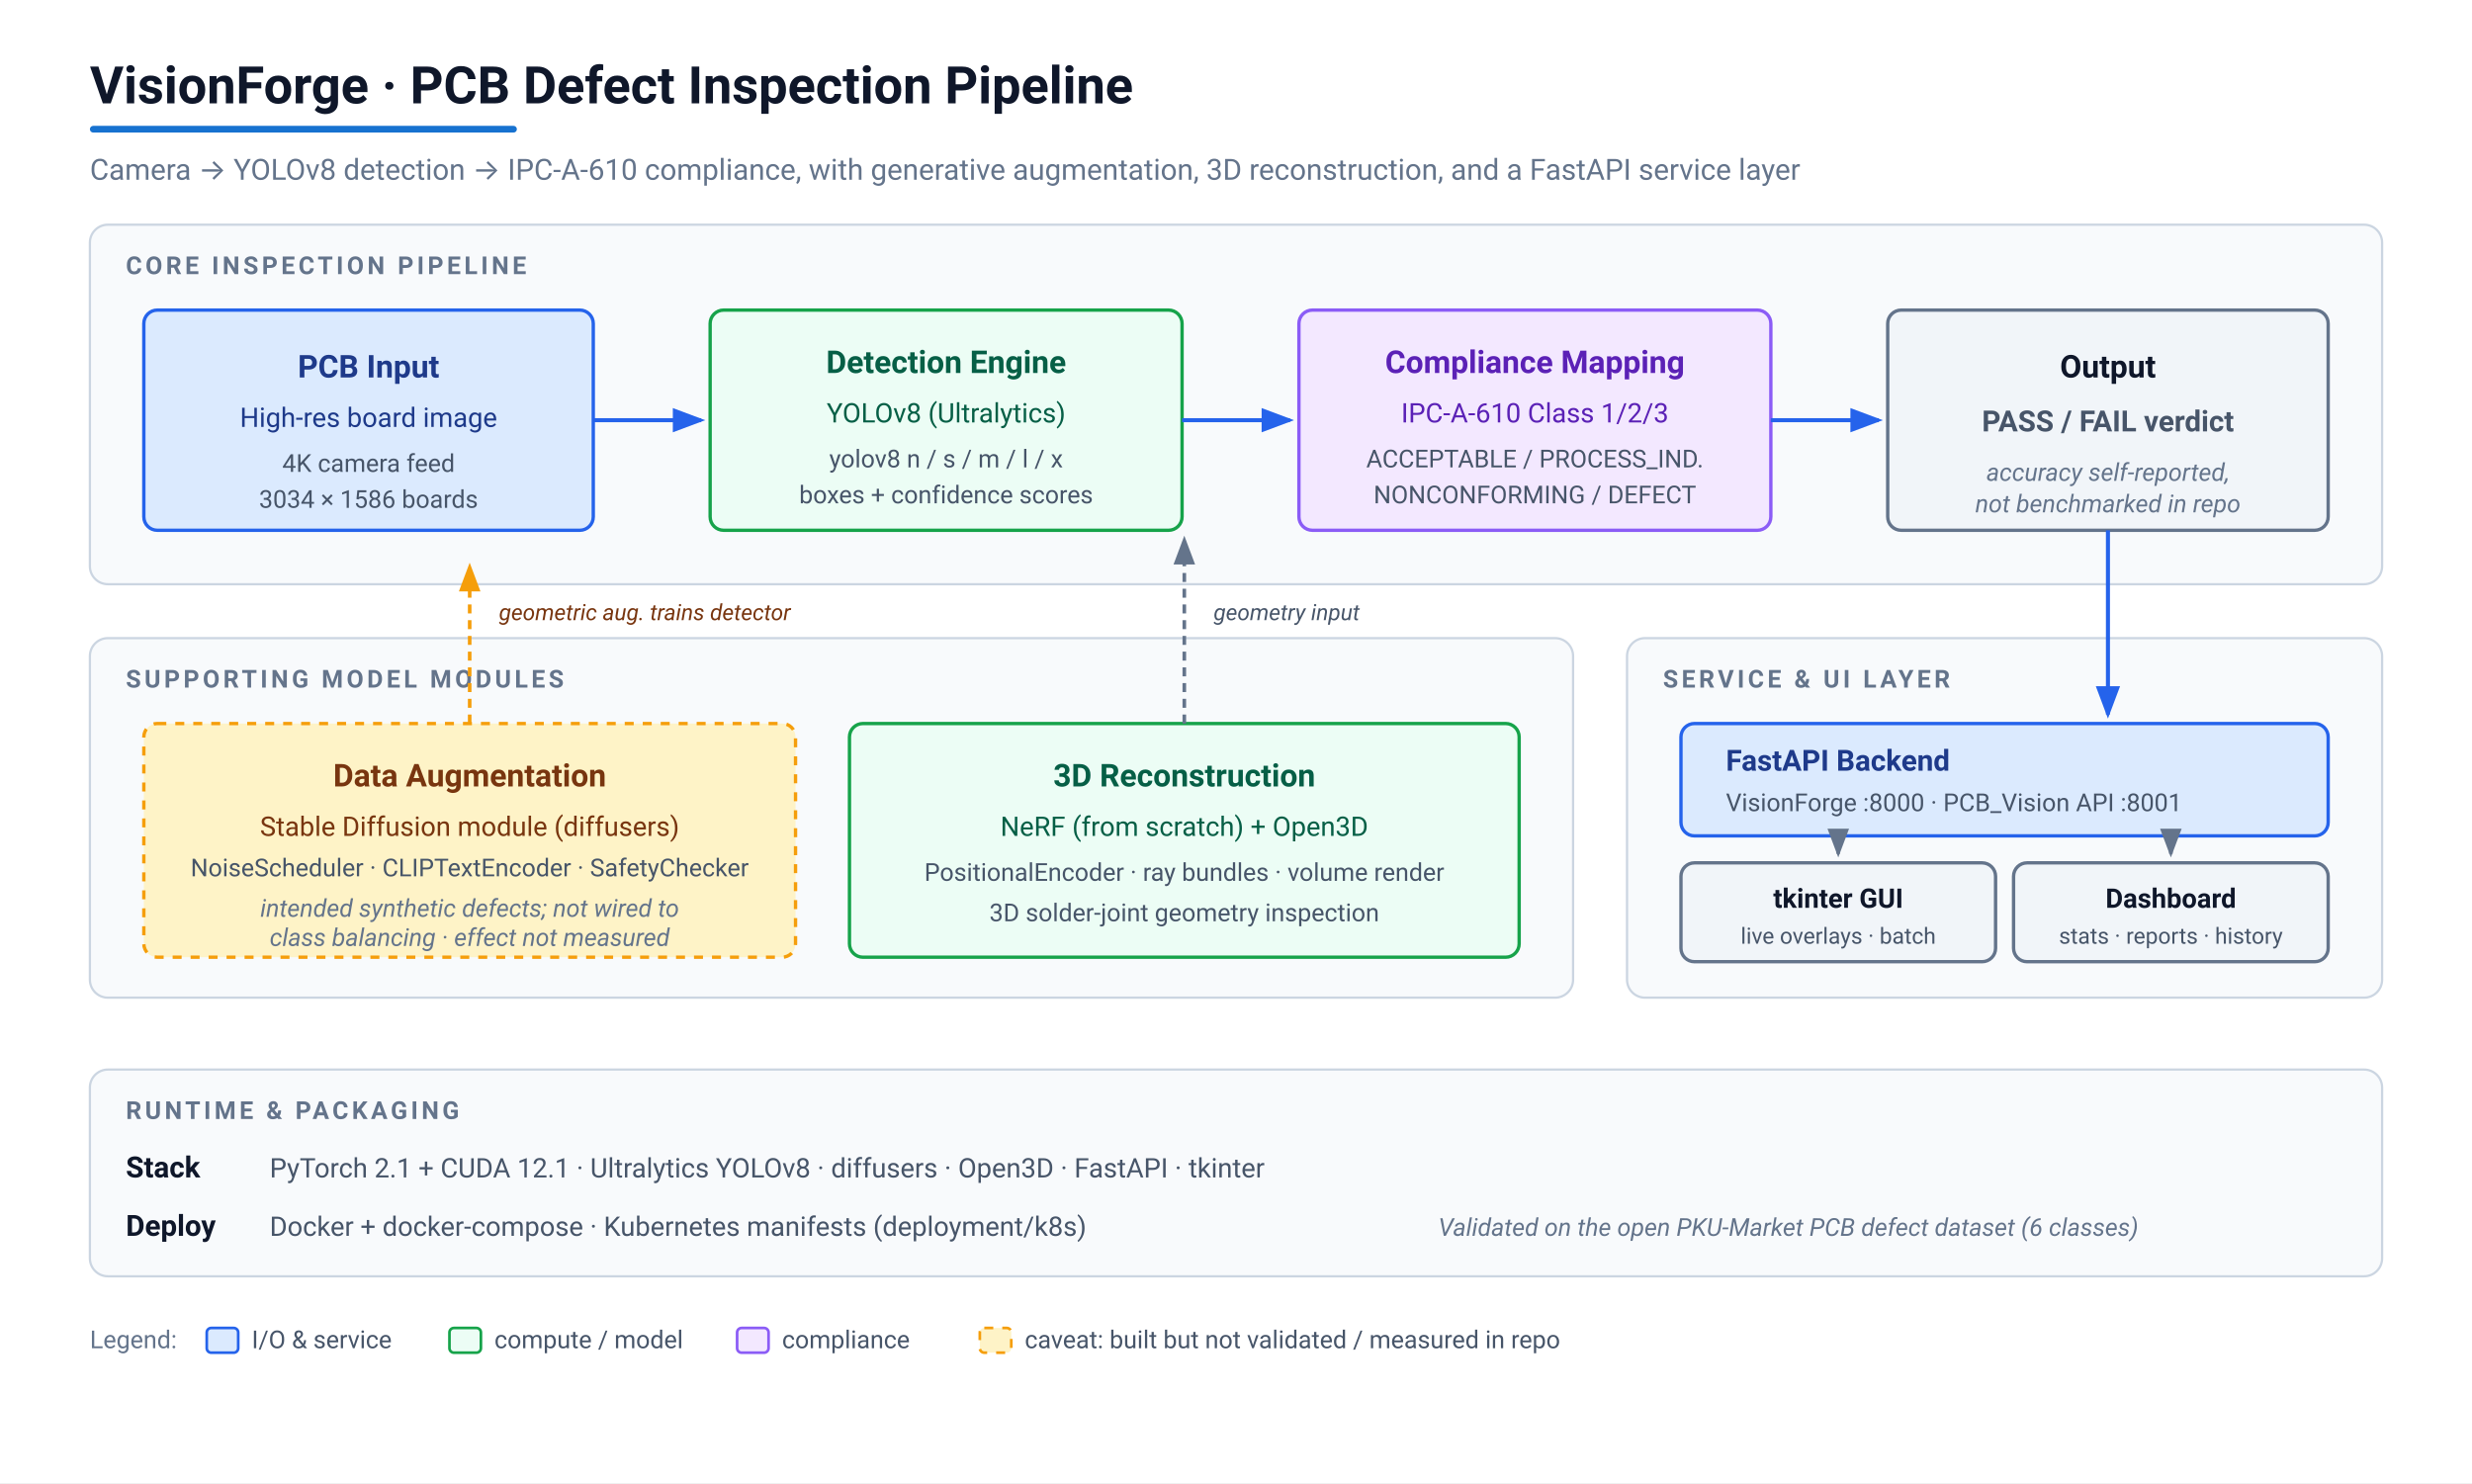
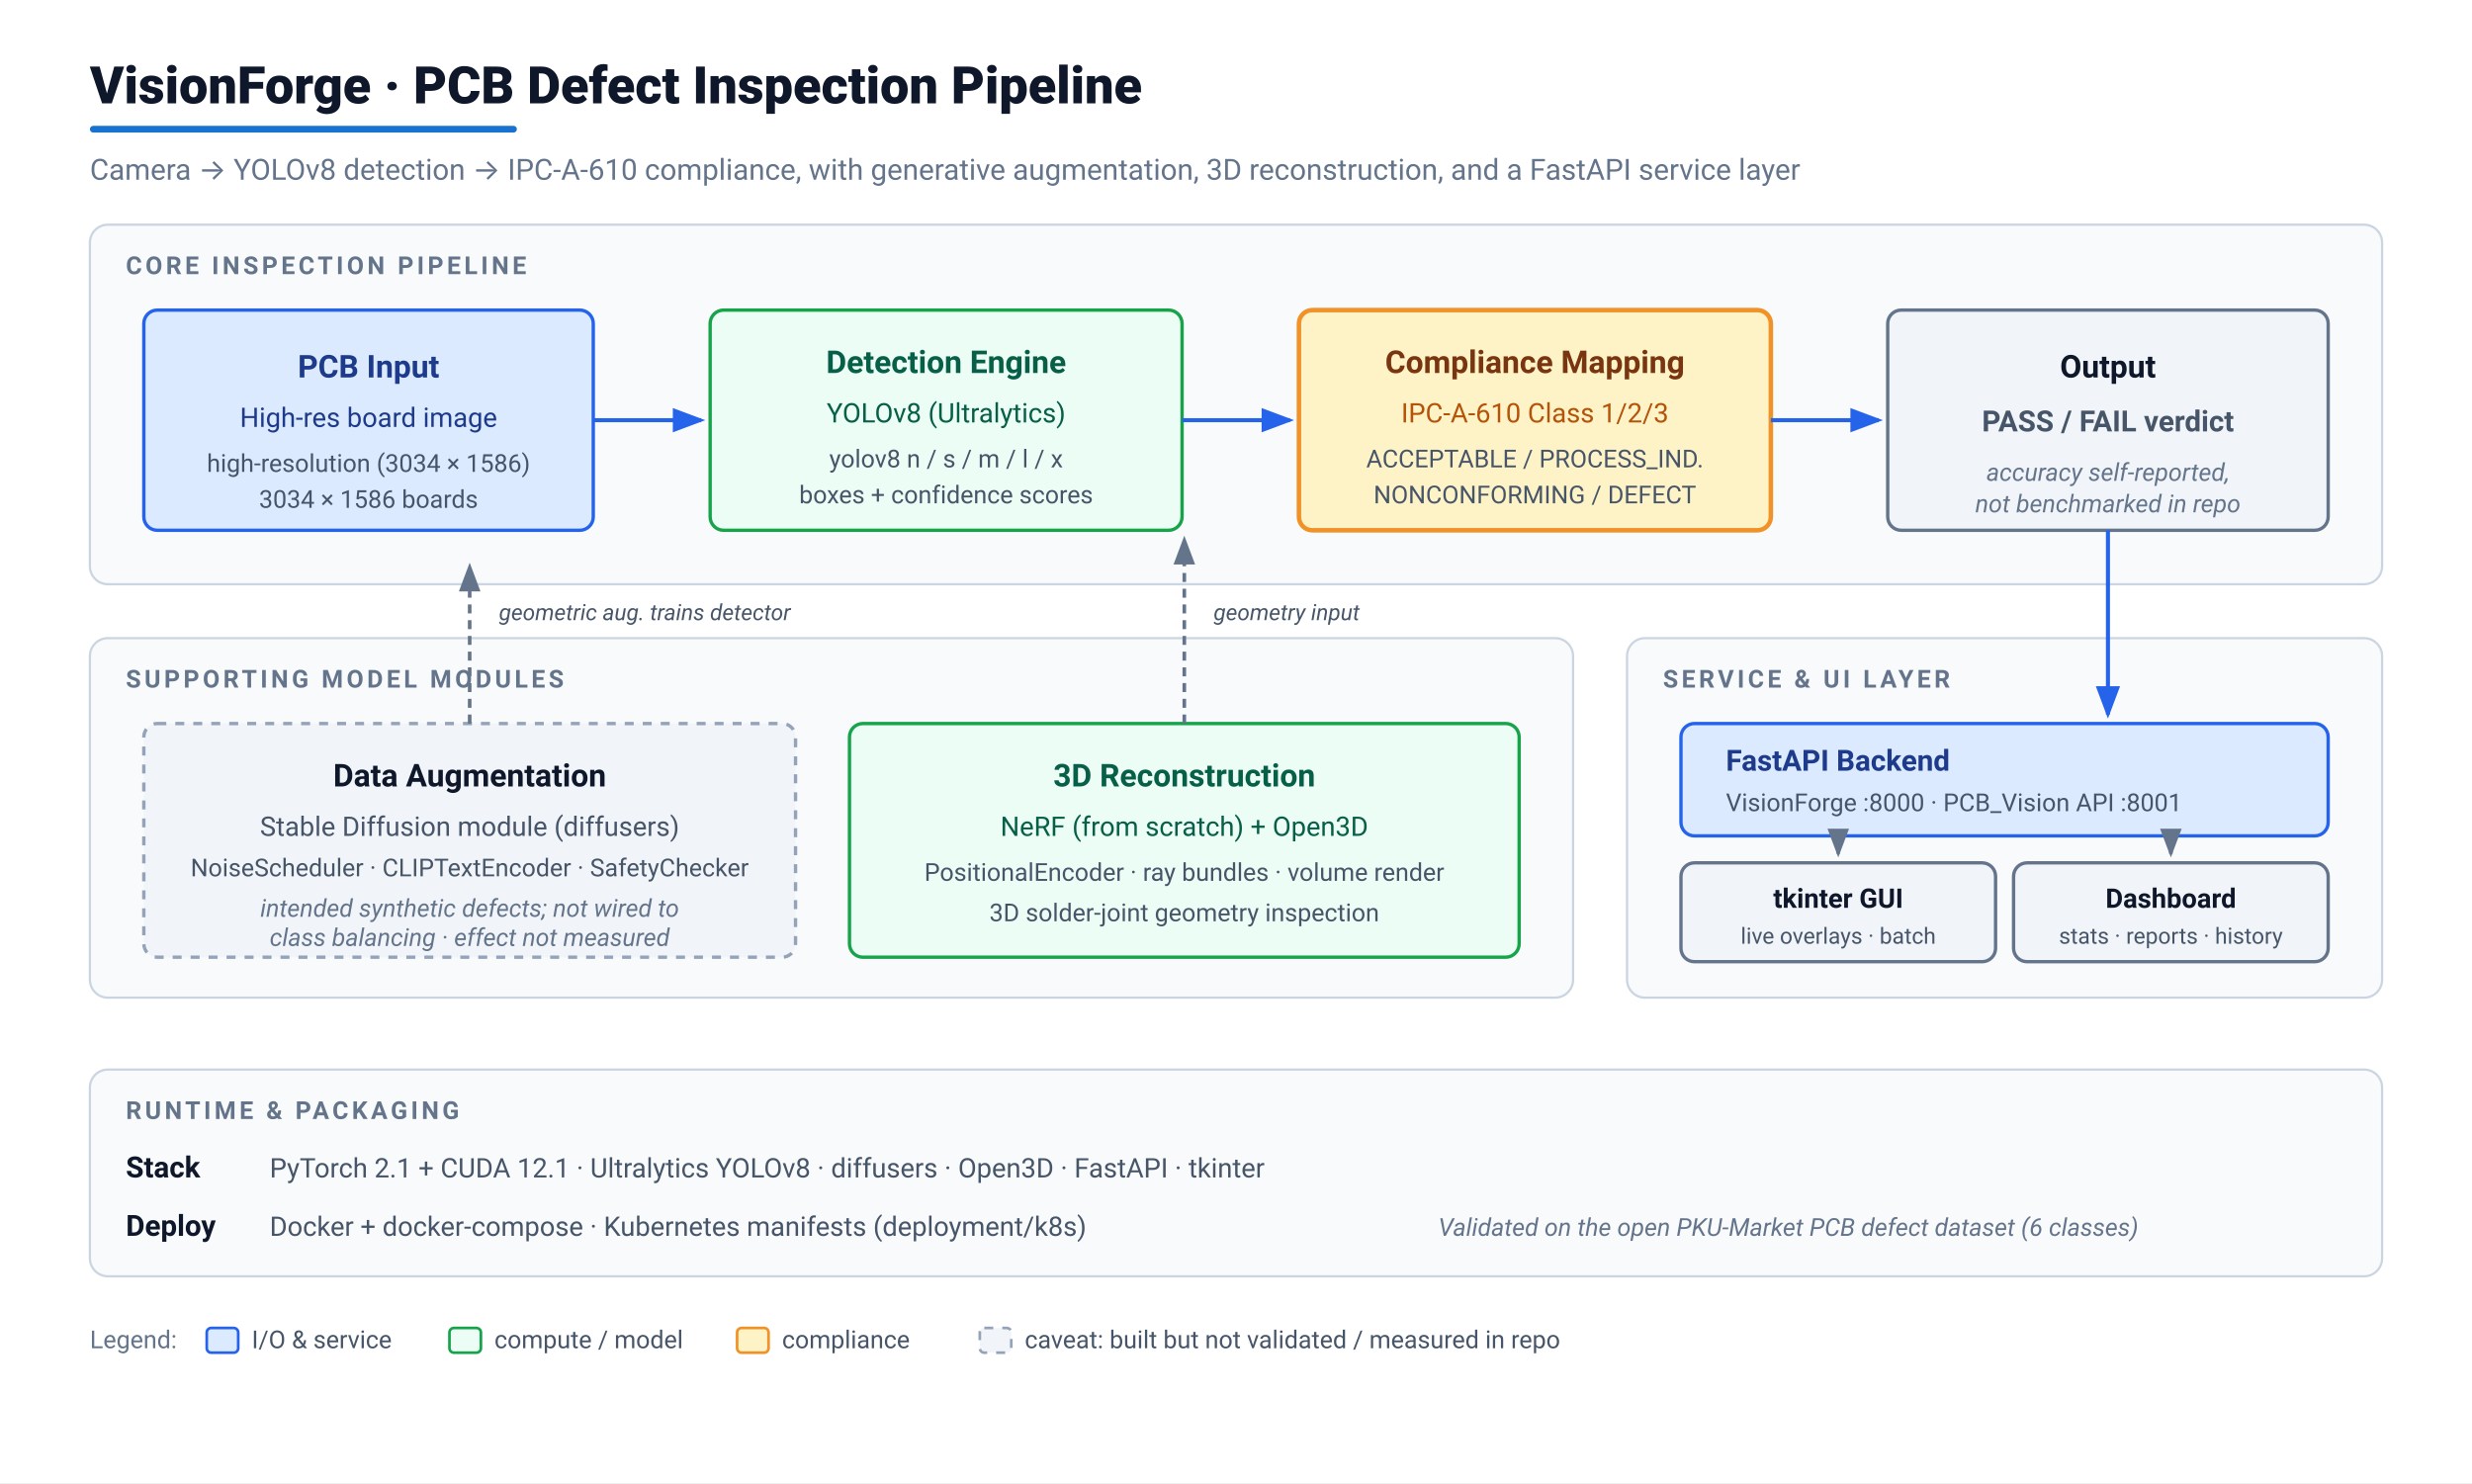
<svg xmlns="http://www.w3.org/2000/svg" viewBox="0 0 1100 660" font-family="ui-sans-serif, system-ui, -apple-system, 'Segoe UI', Roboto, sans-serif">
  <defs>
    <marker id="ah" markerWidth="9" markerHeight="9" refX="7" refY="3" orient="auto" markerUnits="strokeWidth">
      <path d="M0,0 L0,6 L8,3 z" fill="#64748b" />
    </marker>
    <marker id="ah-blue" markerWidth="9" markerHeight="9" refX="7" refY="3" orient="auto" markerUnits="strokeWidth">
      <path d="M0,0 L0,6 L8,3 z" fill="#2563eb" />
    </marker>
    <marker id="ah-amber" markerWidth="9" markerHeight="9" refX="7" refY="3" orient="auto" markerUnits="strokeWidth">
-       <path d="M0,0 L0,6 L8,3 z" fill="#f59e0b" />
+       <path d="M0,0 L0,6 L8,3 z" fill="#f09228" />
    </marker>
  </defs>
  <rect width="1100" height="660" fill="#ffffff" />
-   <text x="40" y="46" font-size="23" font-weight="700" fill="#0f172a">VisionForge · PCB Defect Inspection Pipeline</text>
+   <text x="40" y="46" font-size="23" font-weight="800" fill="#0f172a">VisionForge · PCB Defect Inspection Pipeline</text>
  <rect x="40" y="56" width="190" height="3" rx="1.5" fill="#1772d0" />
  <text x="40" y="80" font-size="13" fill="#64748b">Camera → YOLOv8 detection → IPC-A-610 compliance, with generative augmentation, 3D reconstruction, and a FastAPI service layer</text>
  <rect x="40" y="100" width="1020" height="160" rx="8" fill="#f8fafc" stroke="#cbd5e1" />
  <text x="56" y="122" font-size="11" letter-spacing="1.5" fill="#64748b" font-weight="600">CORE INSPECTION PIPELINE</text>
  <rect x="64" y="138" width="200" height="98" rx="6" fill="#dbeafe" stroke="#2563eb" stroke-width="1.5" />
  <text x="164" y="168" text-anchor="middle" font-size="14" font-weight="700" fill="#1e3a8a">PCB Input</text>
  <text x="164" y="190" text-anchor="middle" font-size="12" fill="#1e3a8a">High-res board image</text>
-   <text x="164" y="210" text-anchor="middle" font-size="11" fill="#475569">4K camera feed</text>
+   <text x="164" y="210" text-anchor="middle" font-size="11" fill="#475569">high-resolution (3034 × 1586)</text>
  <text x="164" y="226" text-anchor="middle" font-size="11" fill="#475569">3034 × 1586 boards</text>
  <rect x="316" y="138" width="210" height="98" rx="6" fill="#ecfdf5" stroke="#16a34a" stroke-width="1.5" />
  <text x="421" y="166" text-anchor="middle" font-size="14" font-weight="700" fill="#065f46">Detection Engine</text>
  <text x="421" y="188" text-anchor="middle" font-size="12" fill="#065f46">YOLOv8 (Ultralytics)</text>
  <text x="421" y="208" text-anchor="middle" font-size="11" fill="#475569">yolov8 n / s / m / l / x</text>
  <text x="421" y="224" text-anchor="middle" font-size="11" fill="#475569">boxes + confidence scores</text>
-   <rect x="578" y="138" width="210" height="98" rx="6" fill="#f3e8ff" stroke="#8b5cf6" stroke-width="1.5" />
-   <text x="683" y="166" text-anchor="middle" font-size="14" font-weight="700" fill="#5b21b6">Compliance Mapping</text>
-   <text x="683" y="188" text-anchor="middle" font-size="12" fill="#5b21b6">IPC-A-610 Class 1/2/3</text>
+   <rect x="578" y="138" width="210" height="98" rx="6" fill="#fef3c7" stroke="#f09228" stroke-width="2" />
+   <text x="683" y="166" text-anchor="middle" font-size="14" font-weight="700" fill="#78350f">Compliance Mapping</text>
+   <text x="683" y="188" text-anchor="middle" font-size="12" fill="#b45309">IPC-A-610 Class 1/2/3</text>
  <text x="683" y="208" text-anchor="middle" font-size="11" fill="#475569">ACCEPTABLE / PROCESS_IND.</text>
  <text x="683" y="224" text-anchor="middle" font-size="11" fill="#475569">NONCONFORMING / DEFECT</text>
  <rect x="840" y="138" width="196" height="98" rx="6" fill="#f1f5f9" stroke="#64748b" stroke-width="1.5" />
  <text x="938" y="168" text-anchor="middle" font-size="14" font-weight="700" fill="#0f172a">Output</text>
  <text x="938" y="192" text-anchor="middle" font-size="13" fill="#475569" font-weight="600">PASS / FAIL verdict</text>
  <text x="938" y="214" text-anchor="middle" font-size="11" fill="#64748b" font-style="italic">accuracy self-reported,</text>
  <text x="938" y="228" text-anchor="middle" font-size="11" fill="#64748b" font-style="italic">not benchmarked in repo</text>
  <line x1="264" y1="187" x2="312" y2="187" stroke="#2563eb" stroke-width="1.8" marker-end="url(#ah-blue)" />
  <line x1="526" y1="187" x2="574" y2="187" stroke="#2563eb" stroke-width="1.8" marker-end="url(#ah-blue)" />
  <line x1="788" y1="187" x2="836" y2="187" stroke="#2563eb" stroke-width="1.8" marker-end="url(#ah-blue)" />
  <rect x="40" y="284" width="660" height="160" rx="8" fill="#f8fafc" stroke="#cbd5e1" />
  <text x="56" y="306" font-size="11" letter-spacing="1.5" fill="#64748b" font-weight="600">SUPPORTING MODEL MODULES</text>
-   <rect x="64" y="322" width="290" height="104" rx="6" fill="#fef3c7" stroke="#f59e0b" stroke-width="1.5" stroke-dasharray="4 4" />
-   <text x="209" y="350" text-anchor="middle" font-size="14" font-weight="700" fill="#78350f">Data Augmentation</text>
-   <text x="209" y="372" text-anchor="middle" font-size="12" fill="#78350f">Stable Diffusion module (diffusers)</text>
+   <rect x="64" y="322" width="290" height="104" rx="6" fill="#f1f5f9" stroke="#94a3b8" stroke-width="1.5" stroke-dasharray="4 4" />
+   <text x="209" y="350" text-anchor="middle" font-size="14" font-weight="700" fill="#0f172a">Data Augmentation</text>
+   <text x="209" y="372" text-anchor="middle" font-size="12" fill="#475569">Stable Diffusion module (diffusers)</text>
  <text x="209" y="390" text-anchor="middle" font-size="11" fill="#475569">NoiseScheduler · CLIPTextEncoder · SafetyChecker</text>
  <text x="209" y="408" text-anchor="middle" font-size="11" fill="#64748b" font-style="italic">intended synthetic defects; not wired to</text>
  <text x="209" y="421" text-anchor="middle" font-size="11" fill="#64748b" font-style="italic">class balancing · effect not measured</text>
  <rect x="378" y="322" width="298" height="104" rx="6" fill="#ecfdf5" stroke="#16a34a" stroke-width="1.5" />
  <text x="527" y="350" text-anchor="middle" font-size="14" font-weight="700" fill="#065f46">3D Reconstruction</text>
  <text x="527" y="372" text-anchor="middle" font-size="12" fill="#065f46">NeRF (from scratch) + Open3D</text>
  <text x="527" y="392" text-anchor="middle" font-size="11" fill="#475569">PositionalEncoder · ray bundles · volume render</text>
  <text x="527" y="410" text-anchor="middle" font-size="11" fill="#475569">3D solder-joint geometry inspection</text>
-   <line x1="209" y1="322" x2="209" y2="252" stroke="#f59e0b" stroke-width="1.6" stroke-dasharray="4 3" marker-end="url(#ah-amber)" />
-   <text x="222" y="276" font-size="10" fill="#78350f" font-style="italic">geometric aug. trains detector</text>
+   <line x1="209" y1="322" x2="209" y2="252" stroke="#64748b" stroke-width="1.6" stroke-dasharray="4 3" marker-end="url(#ah)" />
+   <text x="222" y="276" font-size="10" fill="#475569" font-style="italic">geometric aug. trains detector</text>
  <line x1="527" y1="322" x2="527" y2="240" stroke="#64748b" stroke-width="1.6" stroke-dasharray="4 3" marker-end="url(#ah)" />
  <text x="540" y="276" font-size="10" fill="#475569" font-style="italic">geometry input</text>
  <rect x="724" y="284" width="336" height="160" rx="8" fill="#f8fafc" stroke="#cbd5e1" />
  <text x="740" y="306" font-size="11" letter-spacing="1.5" fill="#64748b" font-weight="600">SERVICE &amp; UI LAYER</text>
  <rect x="748" y="322" width="288" height="50" rx="6" fill="#dbeafe" stroke="#2563eb" stroke-width="1.5" />
  <text x="768" y="343" font-size="13" font-weight="700" fill="#1e3a8a">FastAPI Backend</text>
  <text x="768" y="361" font-size="11" fill="#475569">VisionForge :8000 · PCB_Vision API :8001</text>
  <rect x="748" y="384" width="140" height="44" rx="6" fill="#f1f5f9" stroke="#64748b" stroke-width="1.5" />
  <text x="818" y="404" text-anchor="middle" font-size="12" font-weight="700" fill="#0f172a">tkinter GUI</text>
  <text x="818" y="420" text-anchor="middle" font-size="10" fill="#475569">live overlays · batch</text>
  <rect x="896" y="384" width="140" height="44" rx="6" fill="#f1f5f9" stroke="#64748b" stroke-width="1.5" />
  <text x="966" y="404" text-anchor="middle" font-size="12" font-weight="700" fill="#0f172a">Dashboard</text>
  <text x="966" y="420" text-anchor="middle" font-size="10" fill="#475569">stats · reports · history</text>
  <line x1="938" y1="236" x2="938" y2="318" stroke="#2563eb" stroke-width="1.8" marker-end="url(#ah-blue)" />
  <line x1="818" y1="372" x2="818" y2="380" stroke="#64748b" stroke-width="1.6" marker-end="url(#ah)" />
  <line x1="966" y1="372" x2="966" y2="380" stroke="#64748b" stroke-width="1.6" marker-end="url(#ah)" />
  <rect x="40" y="476" width="1020" height="92" rx="8" fill="#f8fafc" stroke="#cbd5e1" />
  <text x="56" y="498" font-size="11" letter-spacing="1.5" fill="#64748b" font-weight="600">RUNTIME &amp; PACKAGING</text>
  <text x="56" y="524" font-size="13" fill="#0f172a" font-weight="600">Stack</text>
  <text x="120" y="524" font-size="12" fill="#475569">PyTorch 2.1 + CUDA 12.1 · Ultralytics YOLOv8 · diffusers · Open3D · FastAPI · tkinter</text>
  <text x="56" y="550" font-size="13" fill="#0f172a" font-weight="600">Deploy</text>
  <text x="120" y="550" font-size="12" fill="#475569">Docker + docker-compose · Kubernetes manifests (deployment/k8s)</text>
  <text x="640" y="550" font-size="11" fill="#64748b" font-style="italic">Validated on the open PKU-Market PCB defect dataset (6 classes)</text>
  <text x="40" y="600" font-size="11" fill="#64748b">Legend:</text>
  <rect x="92" y="591" width="14" height="11" rx="2" fill="#dbeafe" stroke="#2563eb" stroke-width="1.2" />
  <text x="112" y="600" font-size="11" fill="#475569">I/O &amp; service</text>
  <rect x="200" y="591" width="14" height="11" rx="2" fill="#ecfdf5" stroke="#16a34a" stroke-width="1.2" />
  <text x="220" y="600" font-size="11" fill="#475569">compute / model</text>
-   <rect x="328" y="591" width="14" height="11" rx="2" fill="#f3e8ff" stroke="#8b5cf6" stroke-width="1.2" />
+   <rect x="328" y="591" width="14" height="11" rx="2" fill="#fef3c7" stroke="#f09228" stroke-width="1.2" />
  <text x="348" y="600" font-size="11" fill="#475569">compliance</text>
-   <rect x="436" y="591" width="14" height="11" rx="2" fill="#fef3c7" stroke="#f59e0b" stroke-width="1.2" stroke-dasharray="4 4" />
+   <rect x="436" y="591" width="14" height="11" rx="2" fill="#f1f5f9" stroke="#94a3b8" stroke-width="1.2" stroke-dasharray="4 4" />
  <text x="456" y="600" font-size="11" fill="#475569">caveat: built but not validated / measured in repo</text>
</svg>
